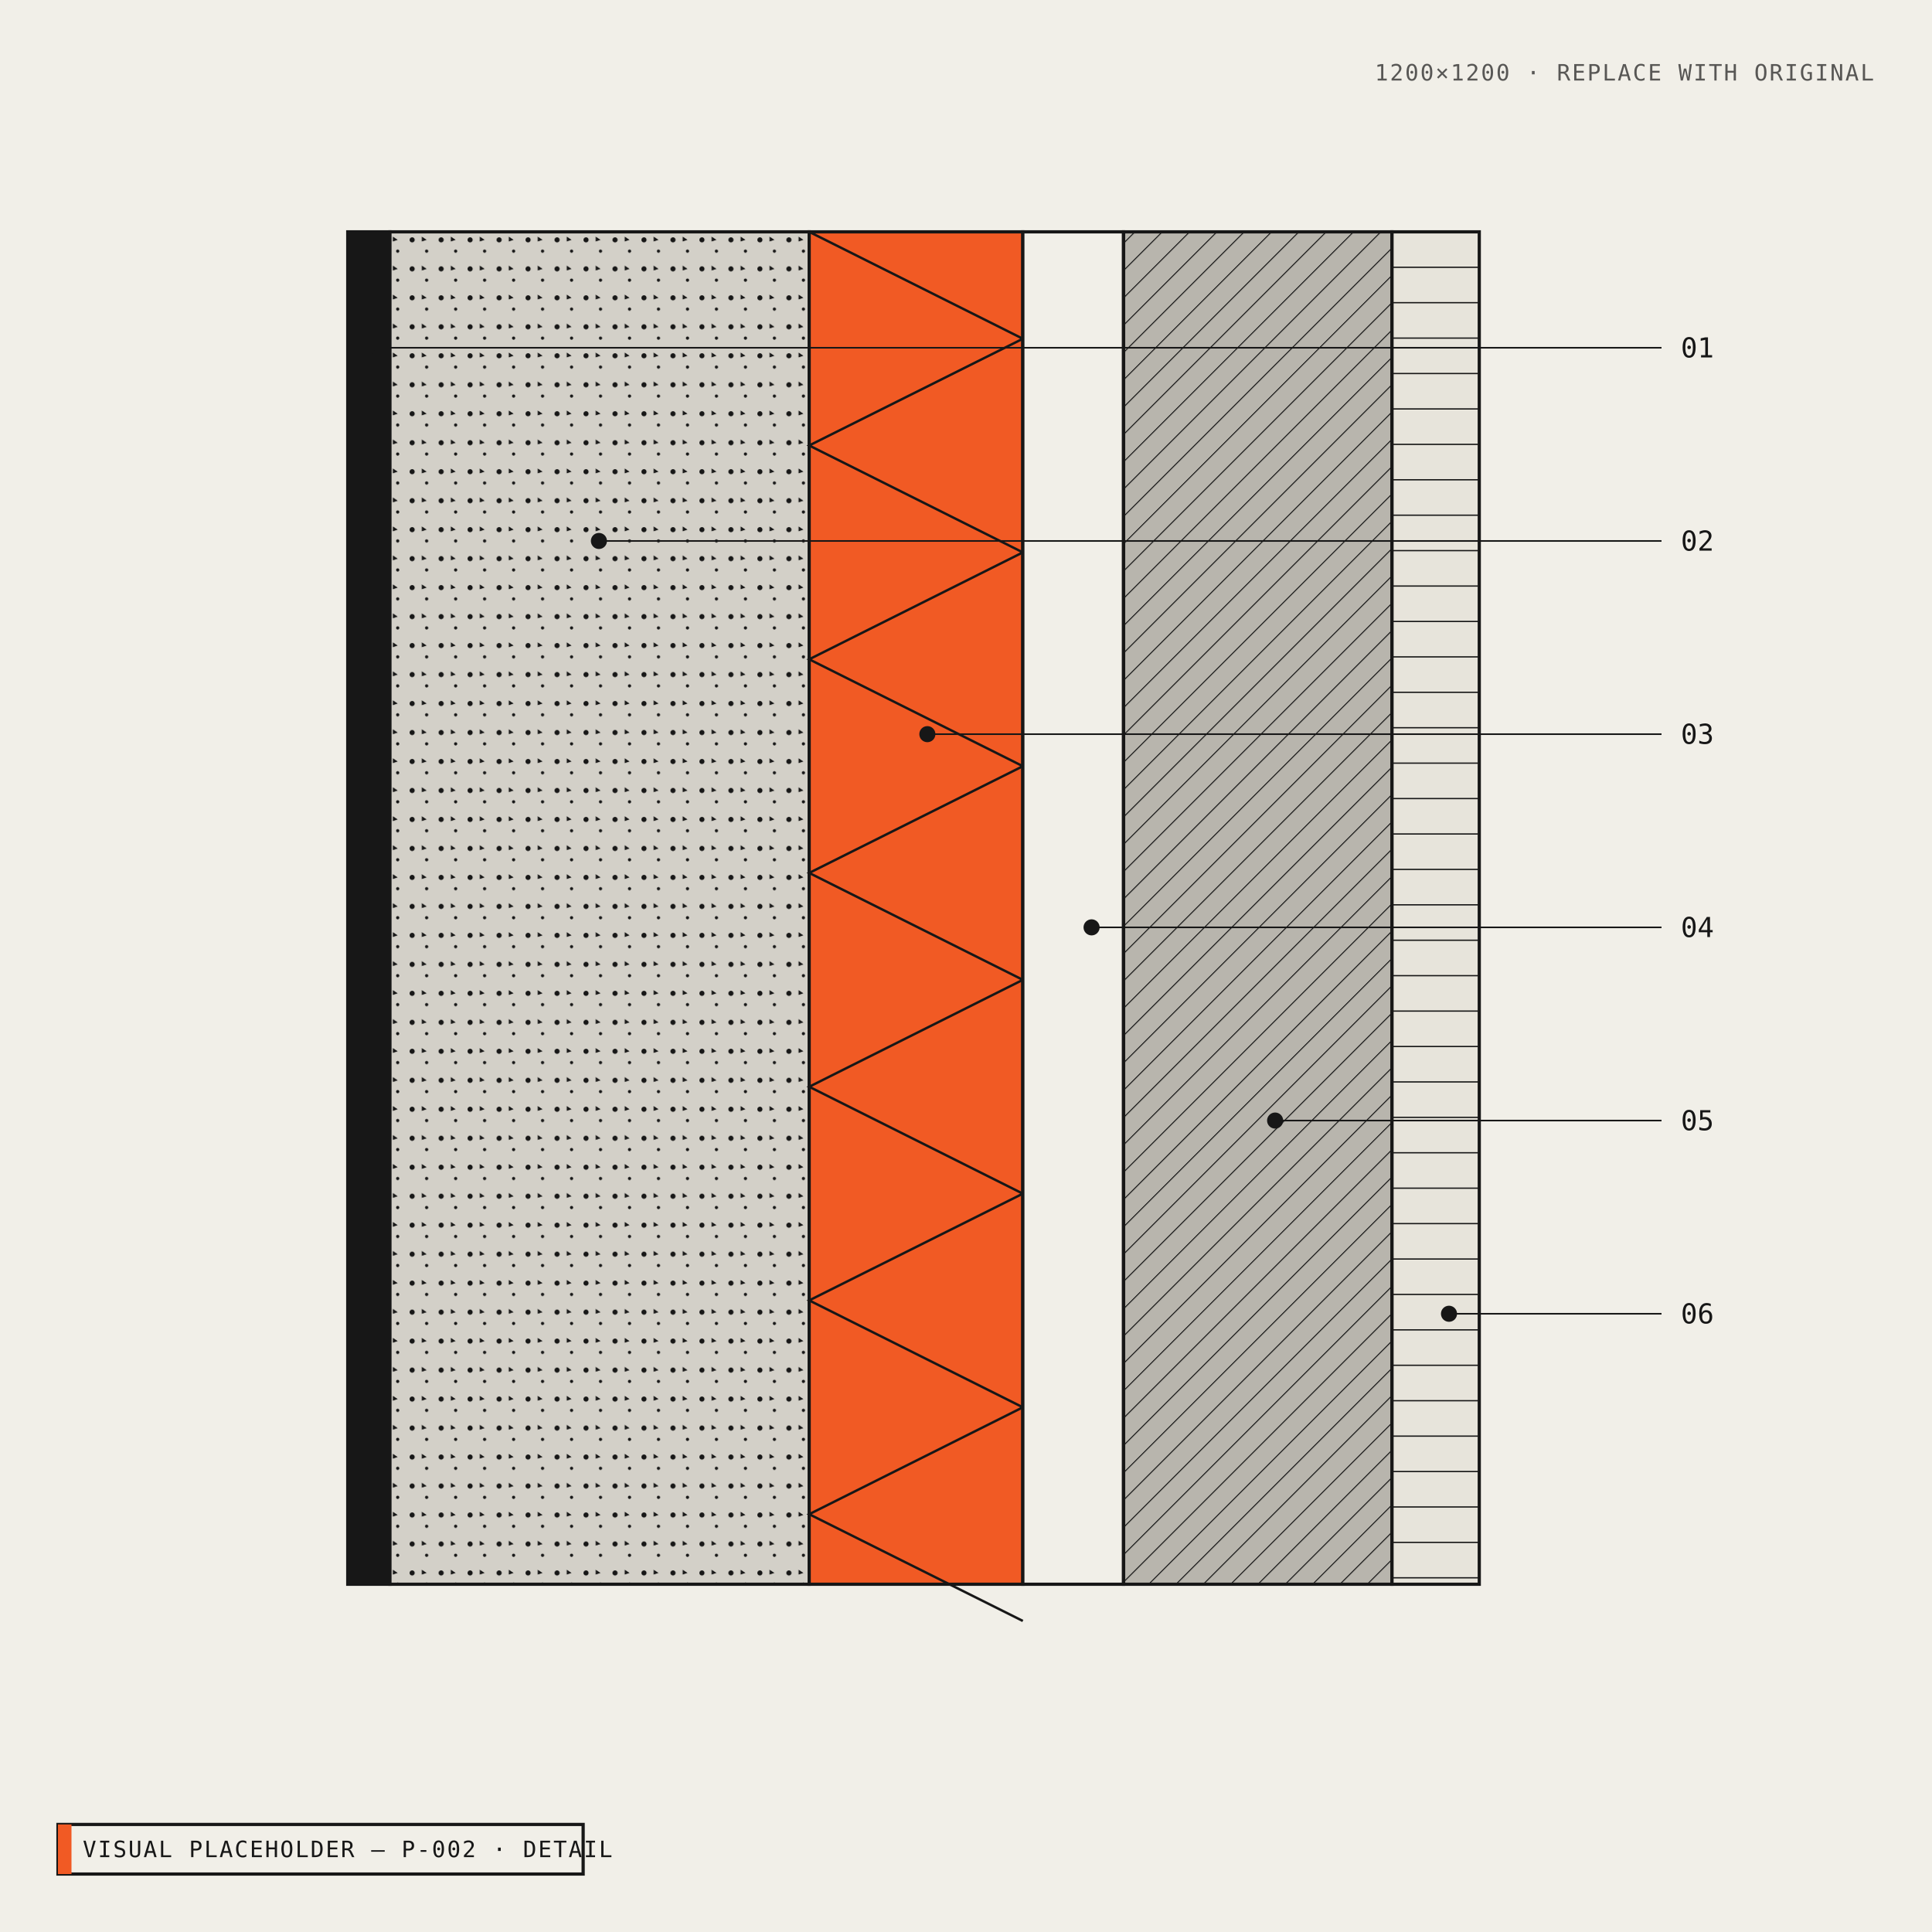
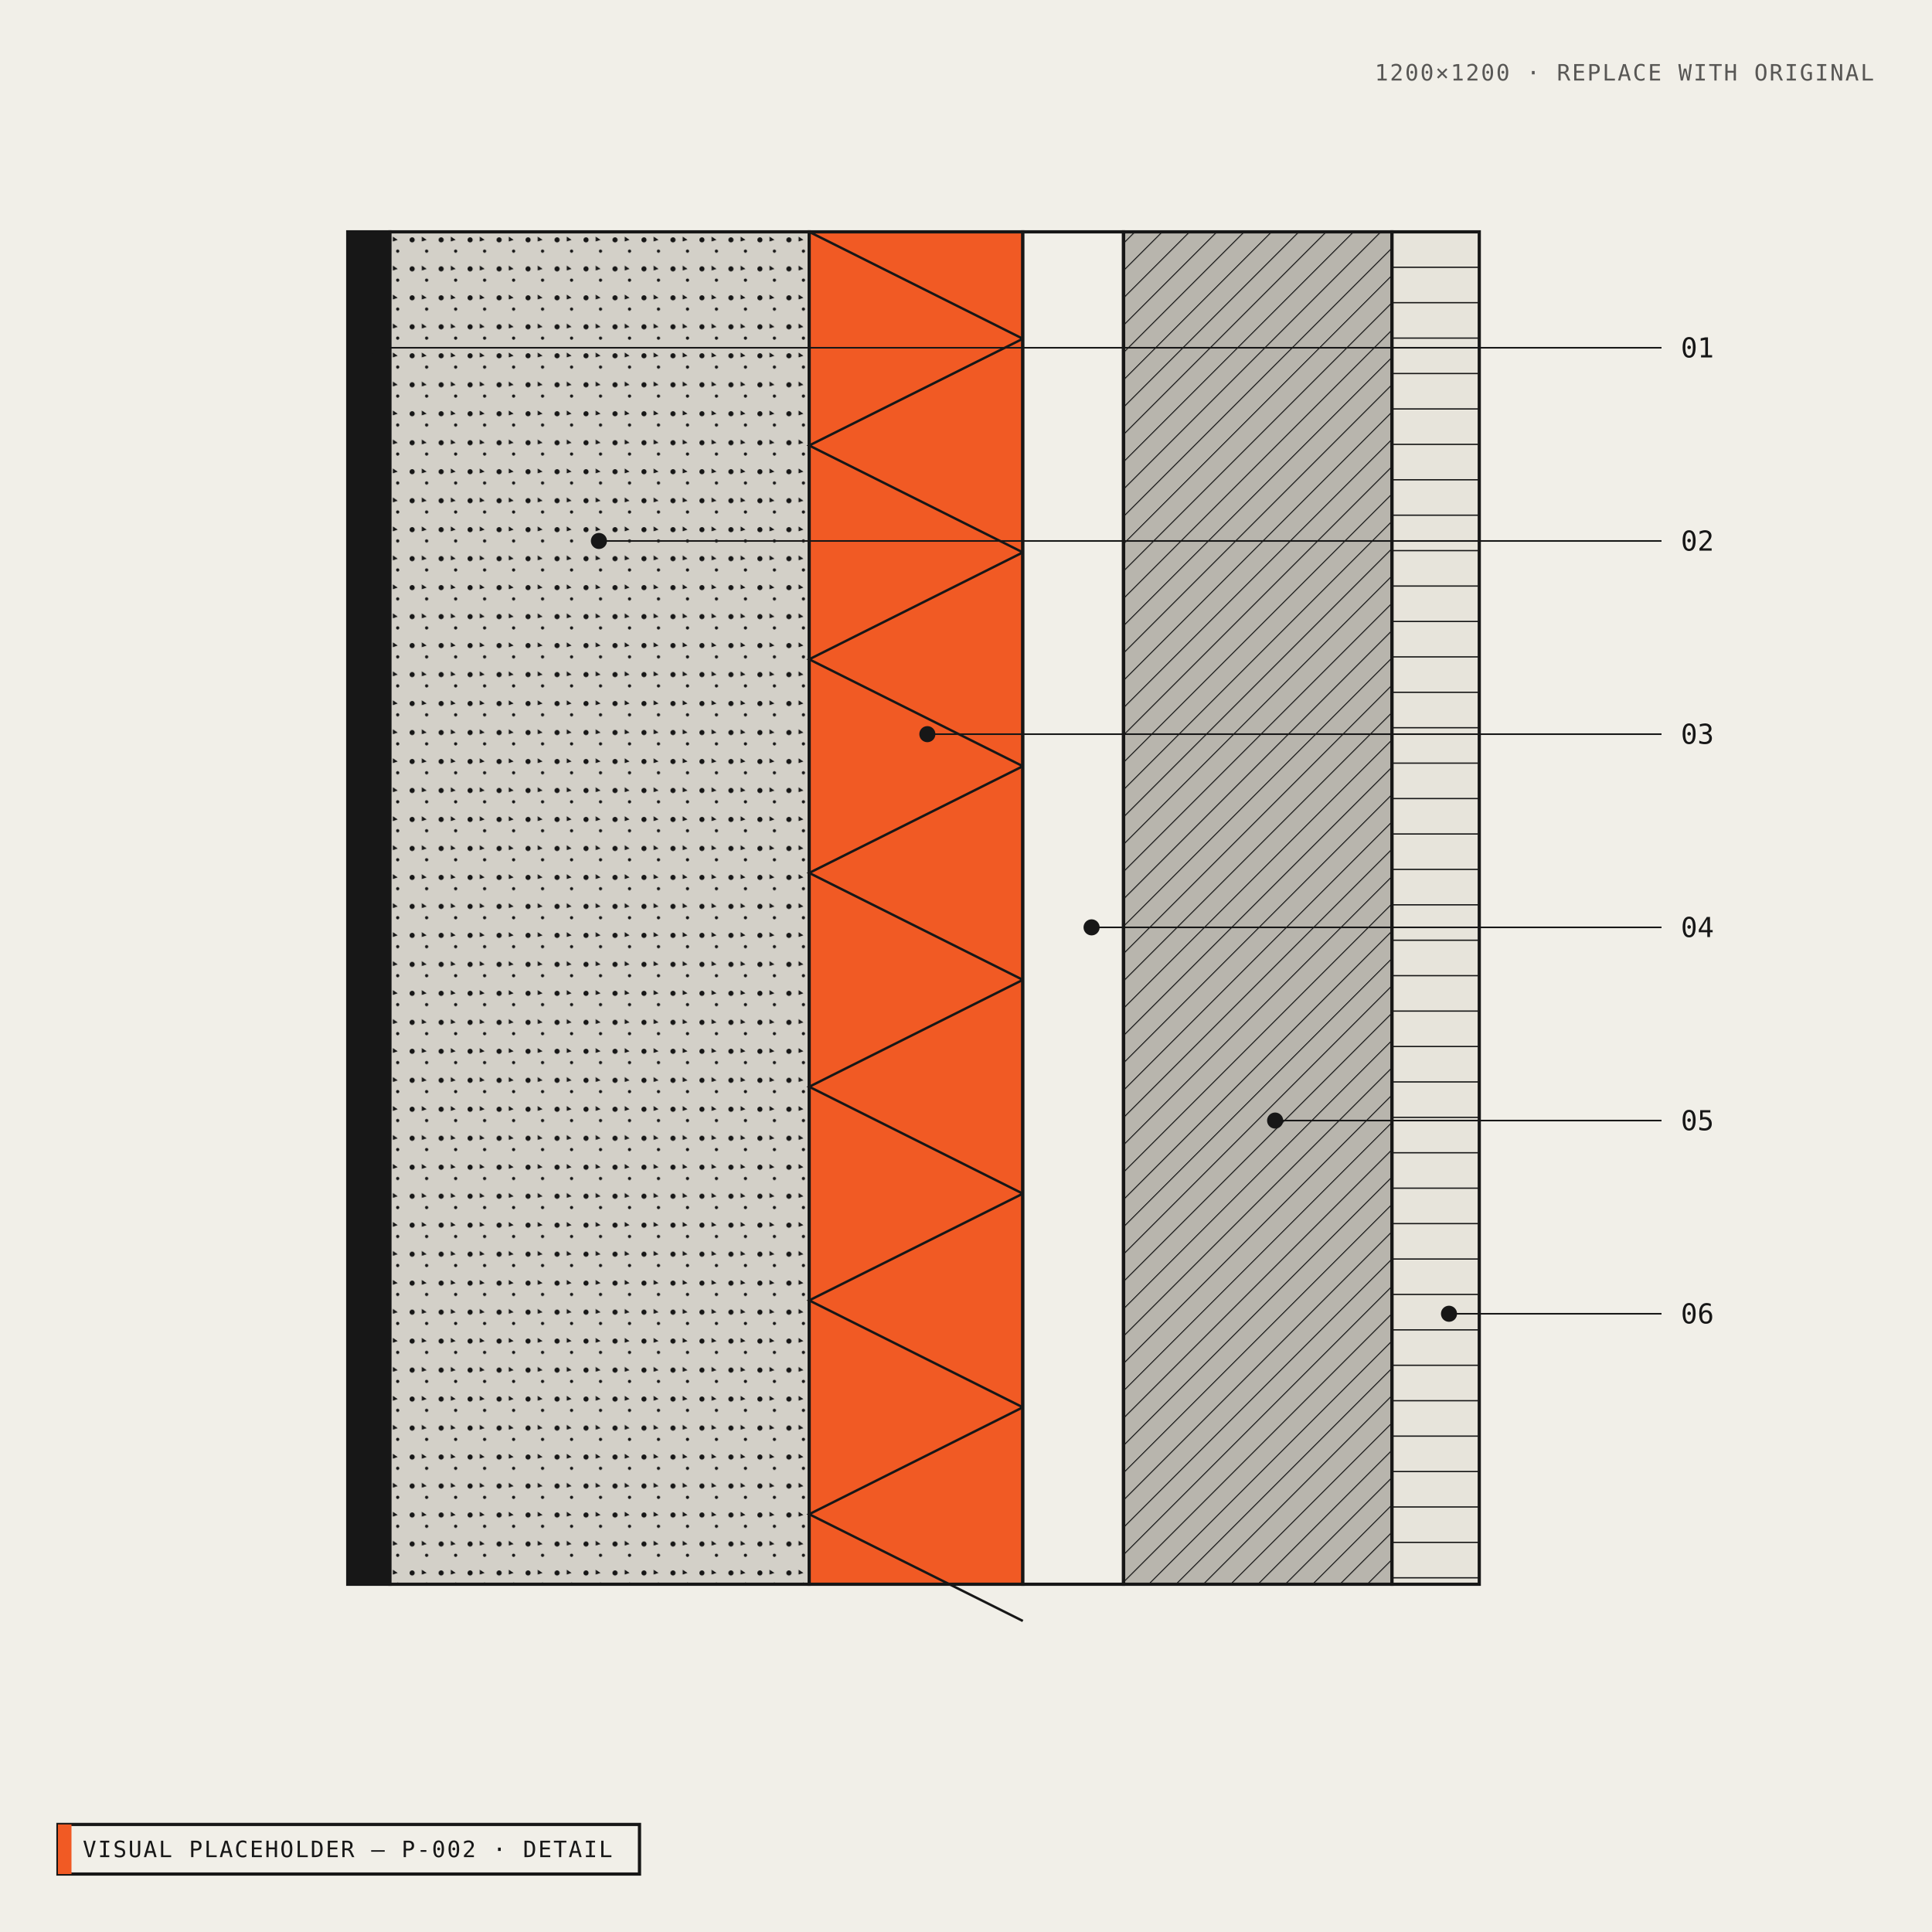
<svg xmlns="http://www.w3.org/2000/svg" viewBox="0 0 1200 1200" width="1200" height="1200">
  <rect width="1200" height="1200" fill="#F1EFE8" />
  <defs>
    <pattern id="dh" width="12" height="12" patternUnits="userSpaceOnUse" patternTransform="rotate(45)">
      <line x1="0" y1="0" x2="0" y2="12" stroke="#171717" stroke-width="1.2" />
    </pattern>
    <pattern id="dd" width="18" height="18" patternUnits="userSpaceOnUse">
      <circle cx="4" cy="5" r="1.6" fill="#171717" />
      <circle cx="13" cy="12" r="1" fill="#171717" />
      <path d="M10 3 l3 2 -3 1z" fill="#171717" />
    </pattern>
  </defs>
  <rect x="216" y="144" width="26.2" height="840" fill="#171717" stroke="#171717" stroke-width="2" />
  <rect x="242.2" y="144" width="260.4" height="840" fill="#D3D0C8" stroke="#171717" stroke-width="2" />
  <rect x="242.2" y="144" width="260.4" height="840" fill="url(#dd)" />
  <rect x="502.6" y="144" width="132.7" height="840" fill="#F15A24" stroke="#171717" stroke-width="2" />
  <path d="M502.6 144 L635.3 210.4 L502.6 276.7 L635.3 343.1 L502.6 409.5 L635.3 475.9 L502.6 542.2 L635.3 608.6 L502.6 675 L635.3 741.4 L502.6 807.7 L635.3 874.1 L502.6 940.5 L635.3 1006.8" fill="none" stroke="#171717" stroke-width="1.5" />
  <rect x="635.3" y="144" width="62.5" height="840" fill="#F1EFE8" stroke="#171717" stroke-width="2" />
  <rect x="697.9" y="144" width="166.7" height="840" fill="#B8B5AD" stroke="#171717" stroke-width="2" />
  <rect x="697.9" y="144" width="166.7" height="840" fill="url(#dh)" />
  <rect x="864.6" y="144" width="54.2" height="840" fill="#E7E4DB" stroke="#171717" stroke-width="2" />
  <line x1="864.6" y1="144" x2="918.7" y2="144" stroke="#171717" stroke-width=".8" />
  <line x1="864.6" y1="166" x2="918.7" y2="166" stroke="#171717" stroke-width=".8" />
  <line x1="864.6" y1="188" x2="918.7" y2="188" stroke="#171717" stroke-width=".8" />
  <line x1="864.6" y1="210" x2="918.7" y2="210" stroke="#171717" stroke-width=".8" />
  <line x1="864.6" y1="232" x2="918.7" y2="232" stroke="#171717" stroke-width=".8" />
  <line x1="864.6" y1="254" x2="918.7" y2="254" stroke="#171717" stroke-width=".8" />
  <line x1="864.6" y1="276" x2="918.7" y2="276" stroke="#171717" stroke-width=".8" />
  <line x1="864.6" y1="298" x2="918.7" y2="298" stroke="#171717" stroke-width=".8" />
  <line x1="864.6" y1="320" x2="918.7" y2="320" stroke="#171717" stroke-width=".8" />
  <line x1="864.6" y1="342" x2="918.7" y2="342" stroke="#171717" stroke-width=".8" />
  <line x1="864.6" y1="364" x2="918.7" y2="364" stroke="#171717" stroke-width=".8" />
  <line x1="864.6" y1="386" x2="918.7" y2="386" stroke="#171717" stroke-width=".8" />
  <line x1="864.6" y1="408" x2="918.7" y2="408" stroke="#171717" stroke-width=".8" />
  <line x1="864.6" y1="430" x2="918.7" y2="430" stroke="#171717" stroke-width=".8" />
  <line x1="864.6" y1="452" x2="918.7" y2="452" stroke="#171717" stroke-width=".8" />
  <line x1="864.6" y1="474" x2="918.7" y2="474" stroke="#171717" stroke-width=".8" />
  <line x1="864.6" y1="496" x2="918.7" y2="496" stroke="#171717" stroke-width=".8" />
  <line x1="864.6" y1="518" x2="918.7" y2="518" stroke="#171717" stroke-width=".8" />
  <line x1="864.6" y1="540" x2="918.7" y2="540" stroke="#171717" stroke-width=".8" />
  <line x1="864.6" y1="562" x2="918.7" y2="562" stroke="#171717" stroke-width=".8" />
  <line x1="864.6" y1="584" x2="918.7" y2="584" stroke="#171717" stroke-width=".8" />
  <line x1="864.6" y1="606" x2="918.7" y2="606" stroke="#171717" stroke-width=".8" />
  <line x1="864.6" y1="628" x2="918.7" y2="628" stroke="#171717" stroke-width=".8" />
  <line x1="864.6" y1="650" x2="918.7" y2="650" stroke="#171717" stroke-width=".8" />
  <line x1="864.6" y1="672" x2="918.7" y2="672" stroke="#171717" stroke-width=".8" />
  <line x1="864.6" y1="694" x2="918.7" y2="694" stroke="#171717" stroke-width=".8" />
  <line x1="864.6" y1="716" x2="918.7" y2="716" stroke="#171717" stroke-width=".8" />
  <line x1="864.6" y1="738" x2="918.7" y2="738" stroke="#171717" stroke-width=".8" />
  <line x1="864.6" y1="760" x2="918.7" y2="760" stroke="#171717" stroke-width=".8" />
  <line x1="864.6" y1="782" x2="918.7" y2="782" stroke="#171717" stroke-width=".8" />
  <line x1="864.6" y1="804" x2="918.7" y2="804" stroke="#171717" stroke-width=".8" />
  <line x1="864.6" y1="826" x2="918.7" y2="826" stroke="#171717" stroke-width=".8" />
  <line x1="864.6" y1="848" x2="918.7" y2="848" stroke="#171717" stroke-width=".8" />
  <line x1="864.6" y1="870" x2="918.7" y2="870" stroke="#171717" stroke-width=".8" />
  <line x1="864.6" y1="892" x2="918.7" y2="892" stroke="#171717" stroke-width=".8" />
  <line x1="864.6" y1="914" x2="918.7" y2="914" stroke="#171717" stroke-width=".8" />
  <line x1="864.6" y1="936" x2="918.7" y2="936" stroke="#171717" stroke-width=".8" />
  <line x1="864.6" y1="958" x2="918.7" y2="958" stroke="#171717" stroke-width=".8" />
  <line x1="864.6" y1="980" x2="918.7" y2="980" stroke="#171717" stroke-width=".8" />
  <circle cx="228" cy="216" r="5" fill="#171717" />
  <line x1="228" y1="216" x2="1032" y2="216" stroke="#171717" stroke-width="1" />
  <text x="1044" y="222" font-family="monospace" font-size="17.1" fill="#171717">01</text>
  <circle cx="372" cy="336" r="5" fill="#171717" />
  <line x1="372" y1="336" x2="1032" y2="336" stroke="#171717" stroke-width="1" />
  <text x="1044" y="342" font-family="monospace" font-size="17.1" fill="#171717">02</text>
  <circle cx="576" cy="456" r="5" fill="#171717" />
  <line x1="576" y1="456" x2="1032" y2="456" stroke="#171717" stroke-width="1" />
  <text x="1044" y="462" font-family="monospace" font-size="17.1" fill="#171717">03</text>
  <circle cx="678" cy="576" r="5" fill="#171717" />
  <line x1="678" y1="576" x2="1032" y2="576" stroke="#171717" stroke-width="1" />
  <text x="1044" y="582" font-family="monospace" font-size="17.1" fill="#171717">04</text>
  <circle cx="792" cy="696" r="5" fill="#171717" />
  <line x1="792" y1="696" x2="1032" y2="696" stroke="#171717" stroke-width="1" />
  <text x="1044" y="702" font-family="monospace" font-size="17.1" fill="#171717">05</text>
  <circle cx="900" cy="816" r="5" fill="#171717" />
  <line x1="900" y1="816" x2="1032" y2="816" stroke="#171717" stroke-width="1" />
  <text x="1044" y="822" font-family="monospace" font-size="17.1" fill="#171717">06</text>
  <g font-family="'IBM Plex Mono', ui-monospace, monospace" font-size="14" letter-spacing="1">
-     <rect x="36" y="1133.2" width="326.2" height="30.8" fill="#F1EFE8" stroke="#171717" stroke-width="2" />
+     <rect x="36" y="1133.2" width="361.2" height="30.8" fill="#F1EFE8" stroke="#171717" stroke-width="2" />
    <rect x="36" y="1133.2" width="8.4" height="30.8" fill="#F15A24" />
    <text x="51.4" y="1153.5" fill="#171717">VISUAL PLACEHOLDER — P-002 · DETAIL</text>
    <text x="1164" y="50" fill="#171717" text-anchor="end" opacity=".7">1200×1200 · REPLACE WITH ORIGINAL</text>
  </g>
</svg>
